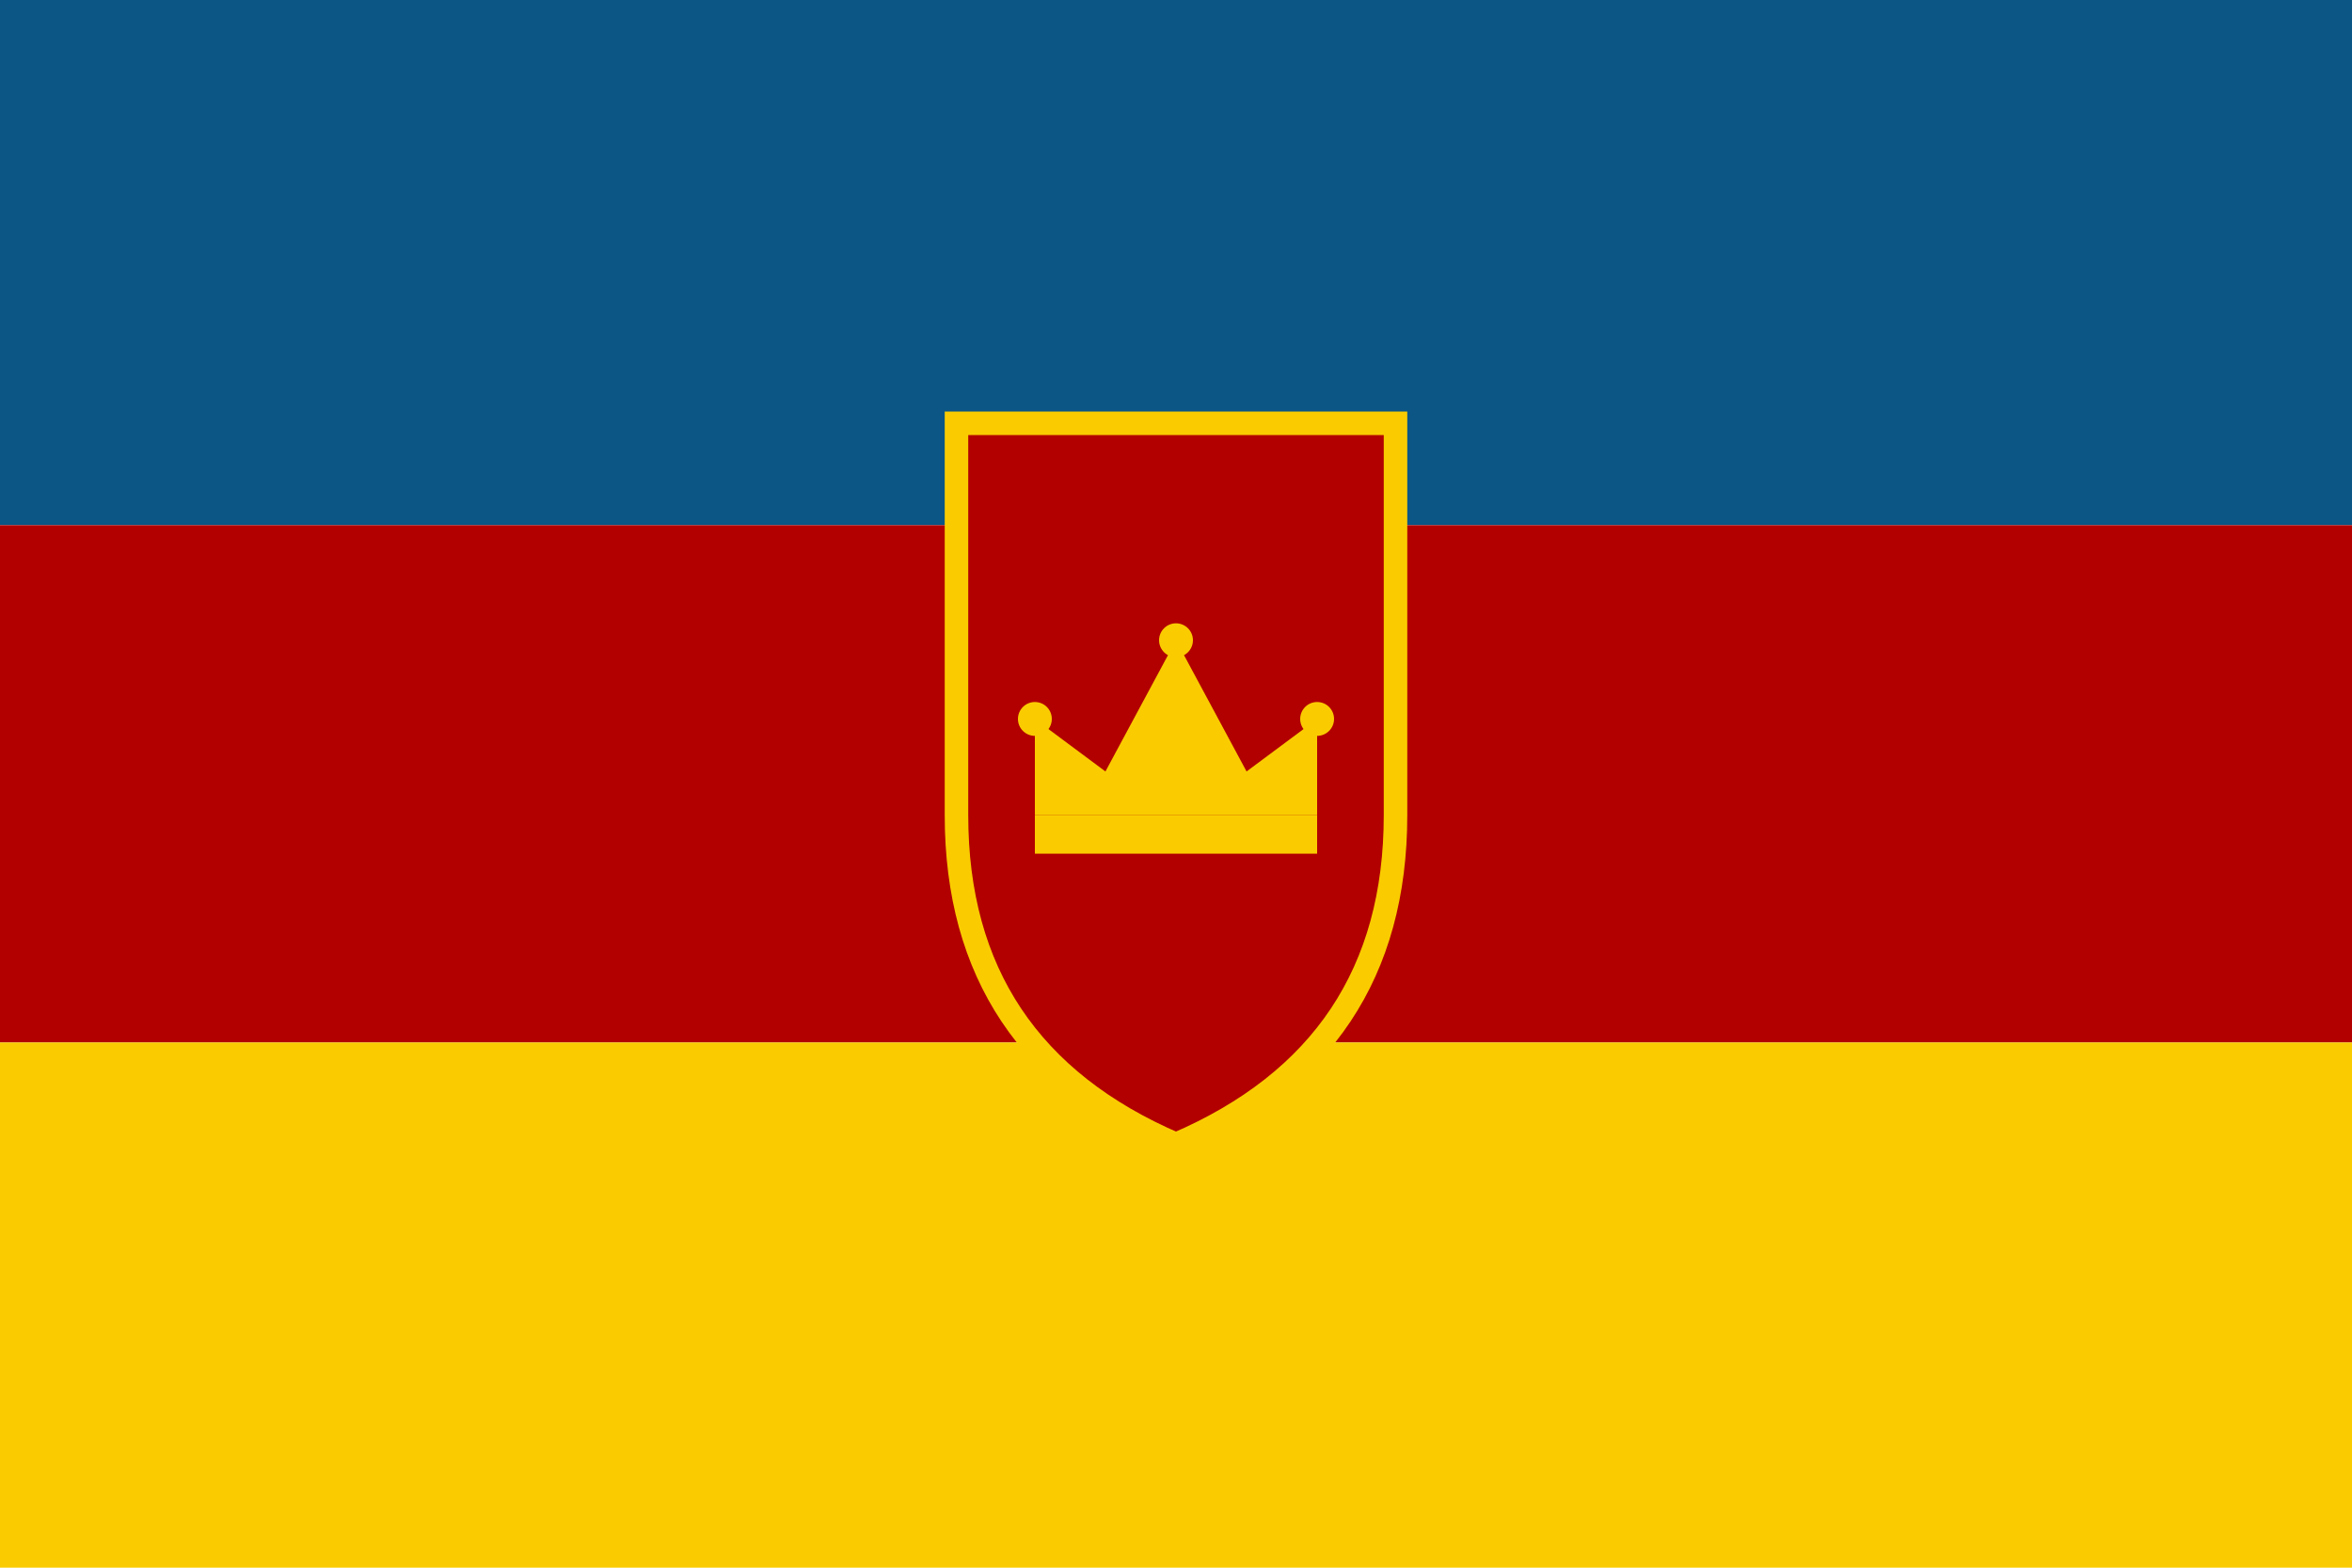
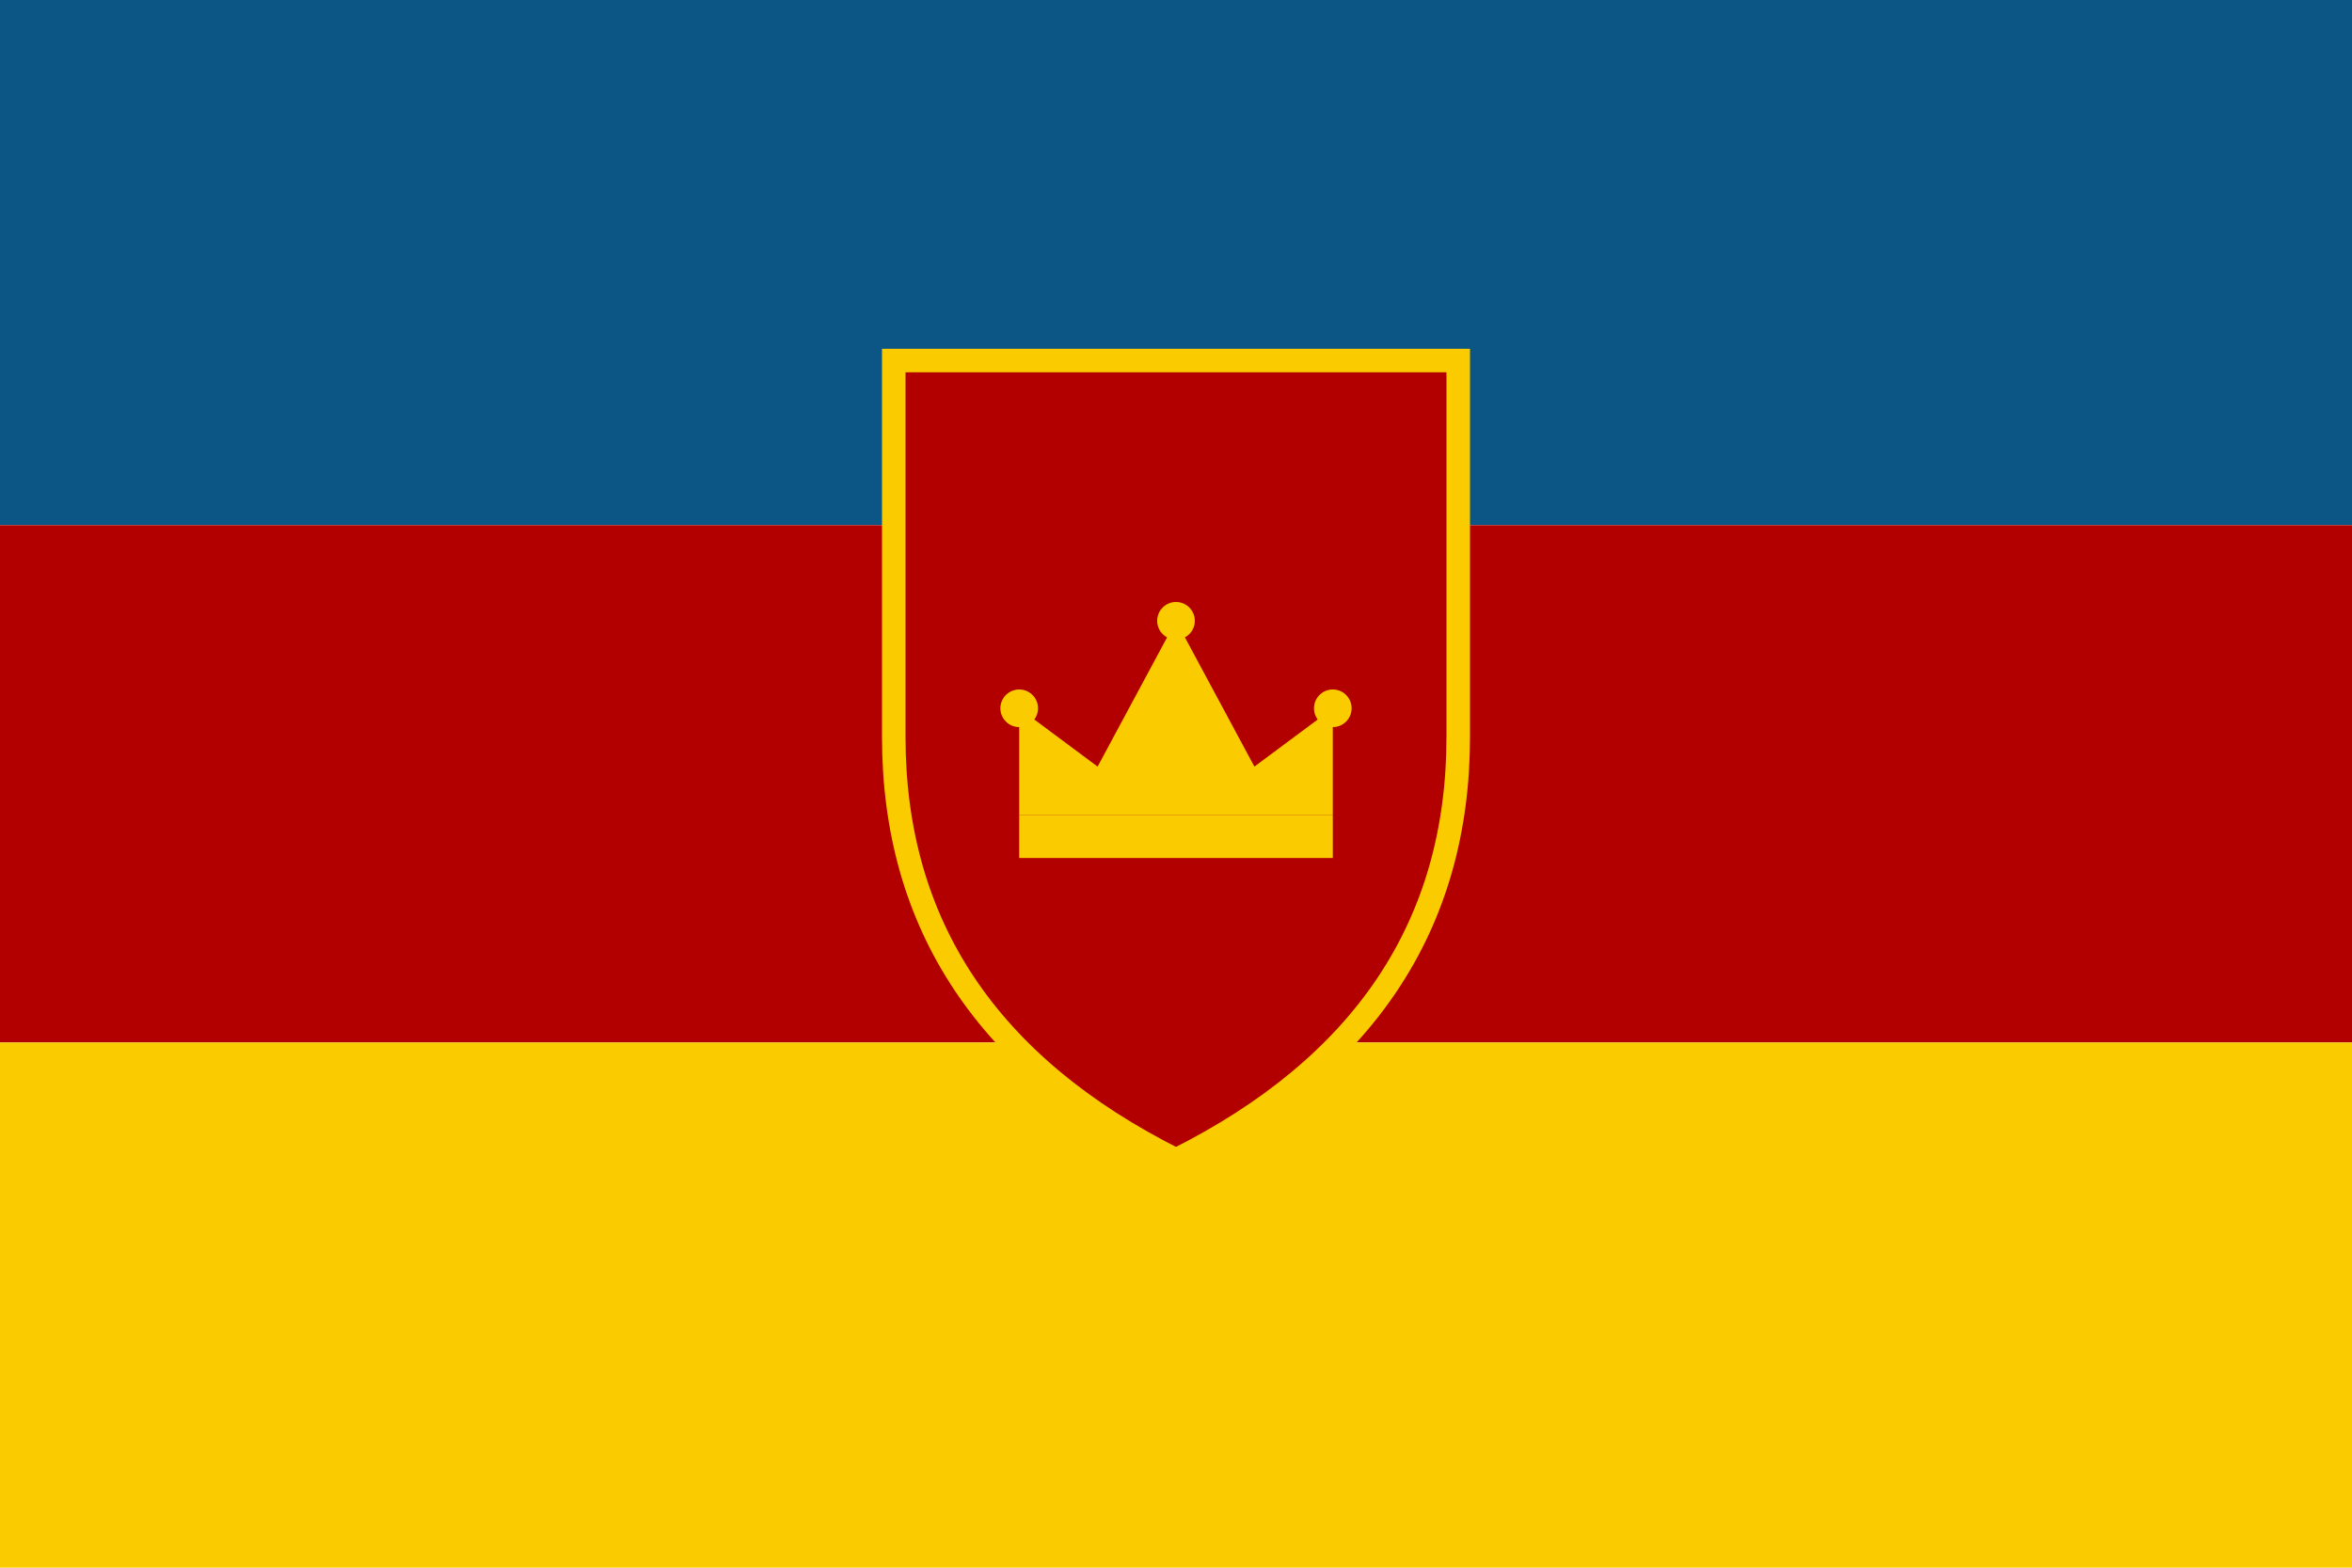
<svg xmlns="http://www.w3.org/2000/svg" viewBox="0 0 300 200" width="1536" height="1024">
  <rect width="300" height="67" fill="#0b5685" />
  <rect y="67" width="300" height="66" fill="#b20000" />
  <rect y="133" width="300" height="67" fill="#facc00" />
-   <path d="M122,54 L178,54 L178,104 Q178,134 150,146 Q122,134 122,104Z" fill="#b20000" stroke="#facc00" stroke-width="3" />
-   <polygon points="132.0,104 132.0,91.724 141.0,98.42 150,81.68 159.0,98.42 168.0,91.724 168.0,104" fill="#facc00" />
-   <rect x="132.0" y="104" width="36" height="4.91" fill="#facc00" />
-   <circle cx="132.0" cy="91.72" r="2.16" fill="#facc00" />
-   <circle cx="150" cy="81.68" r="2.16" fill="#facc00" />
-   <circle cx="168.0" cy="91.72" r="2.16" fill="#facc00" />
+   <path d="M114,46 L186,46 L186,94 Q186,130 150,148 Q114,130 114,94Z" fill="#b20000" stroke="#facc00" stroke-width="3" />
+   <polygon points="130.0,104 130.0,90.36 140.0,97.8 150,79.2 160.0,97.8 170.0,90.36 170.0,104" fill="#facc00" />
+   <rect x="130.0" y="104" width="40" height="5.46" fill="#facc00" />
+   <circle cx="130.0" cy="90.36" r="2.40" fill="#facc00" />
+   <circle cx="150" cy="79.20" r="2.40" fill="#facc00" />
+   <circle cx="170.0" cy="90.36" r="2.40" fill="#facc00" />
</svg>
